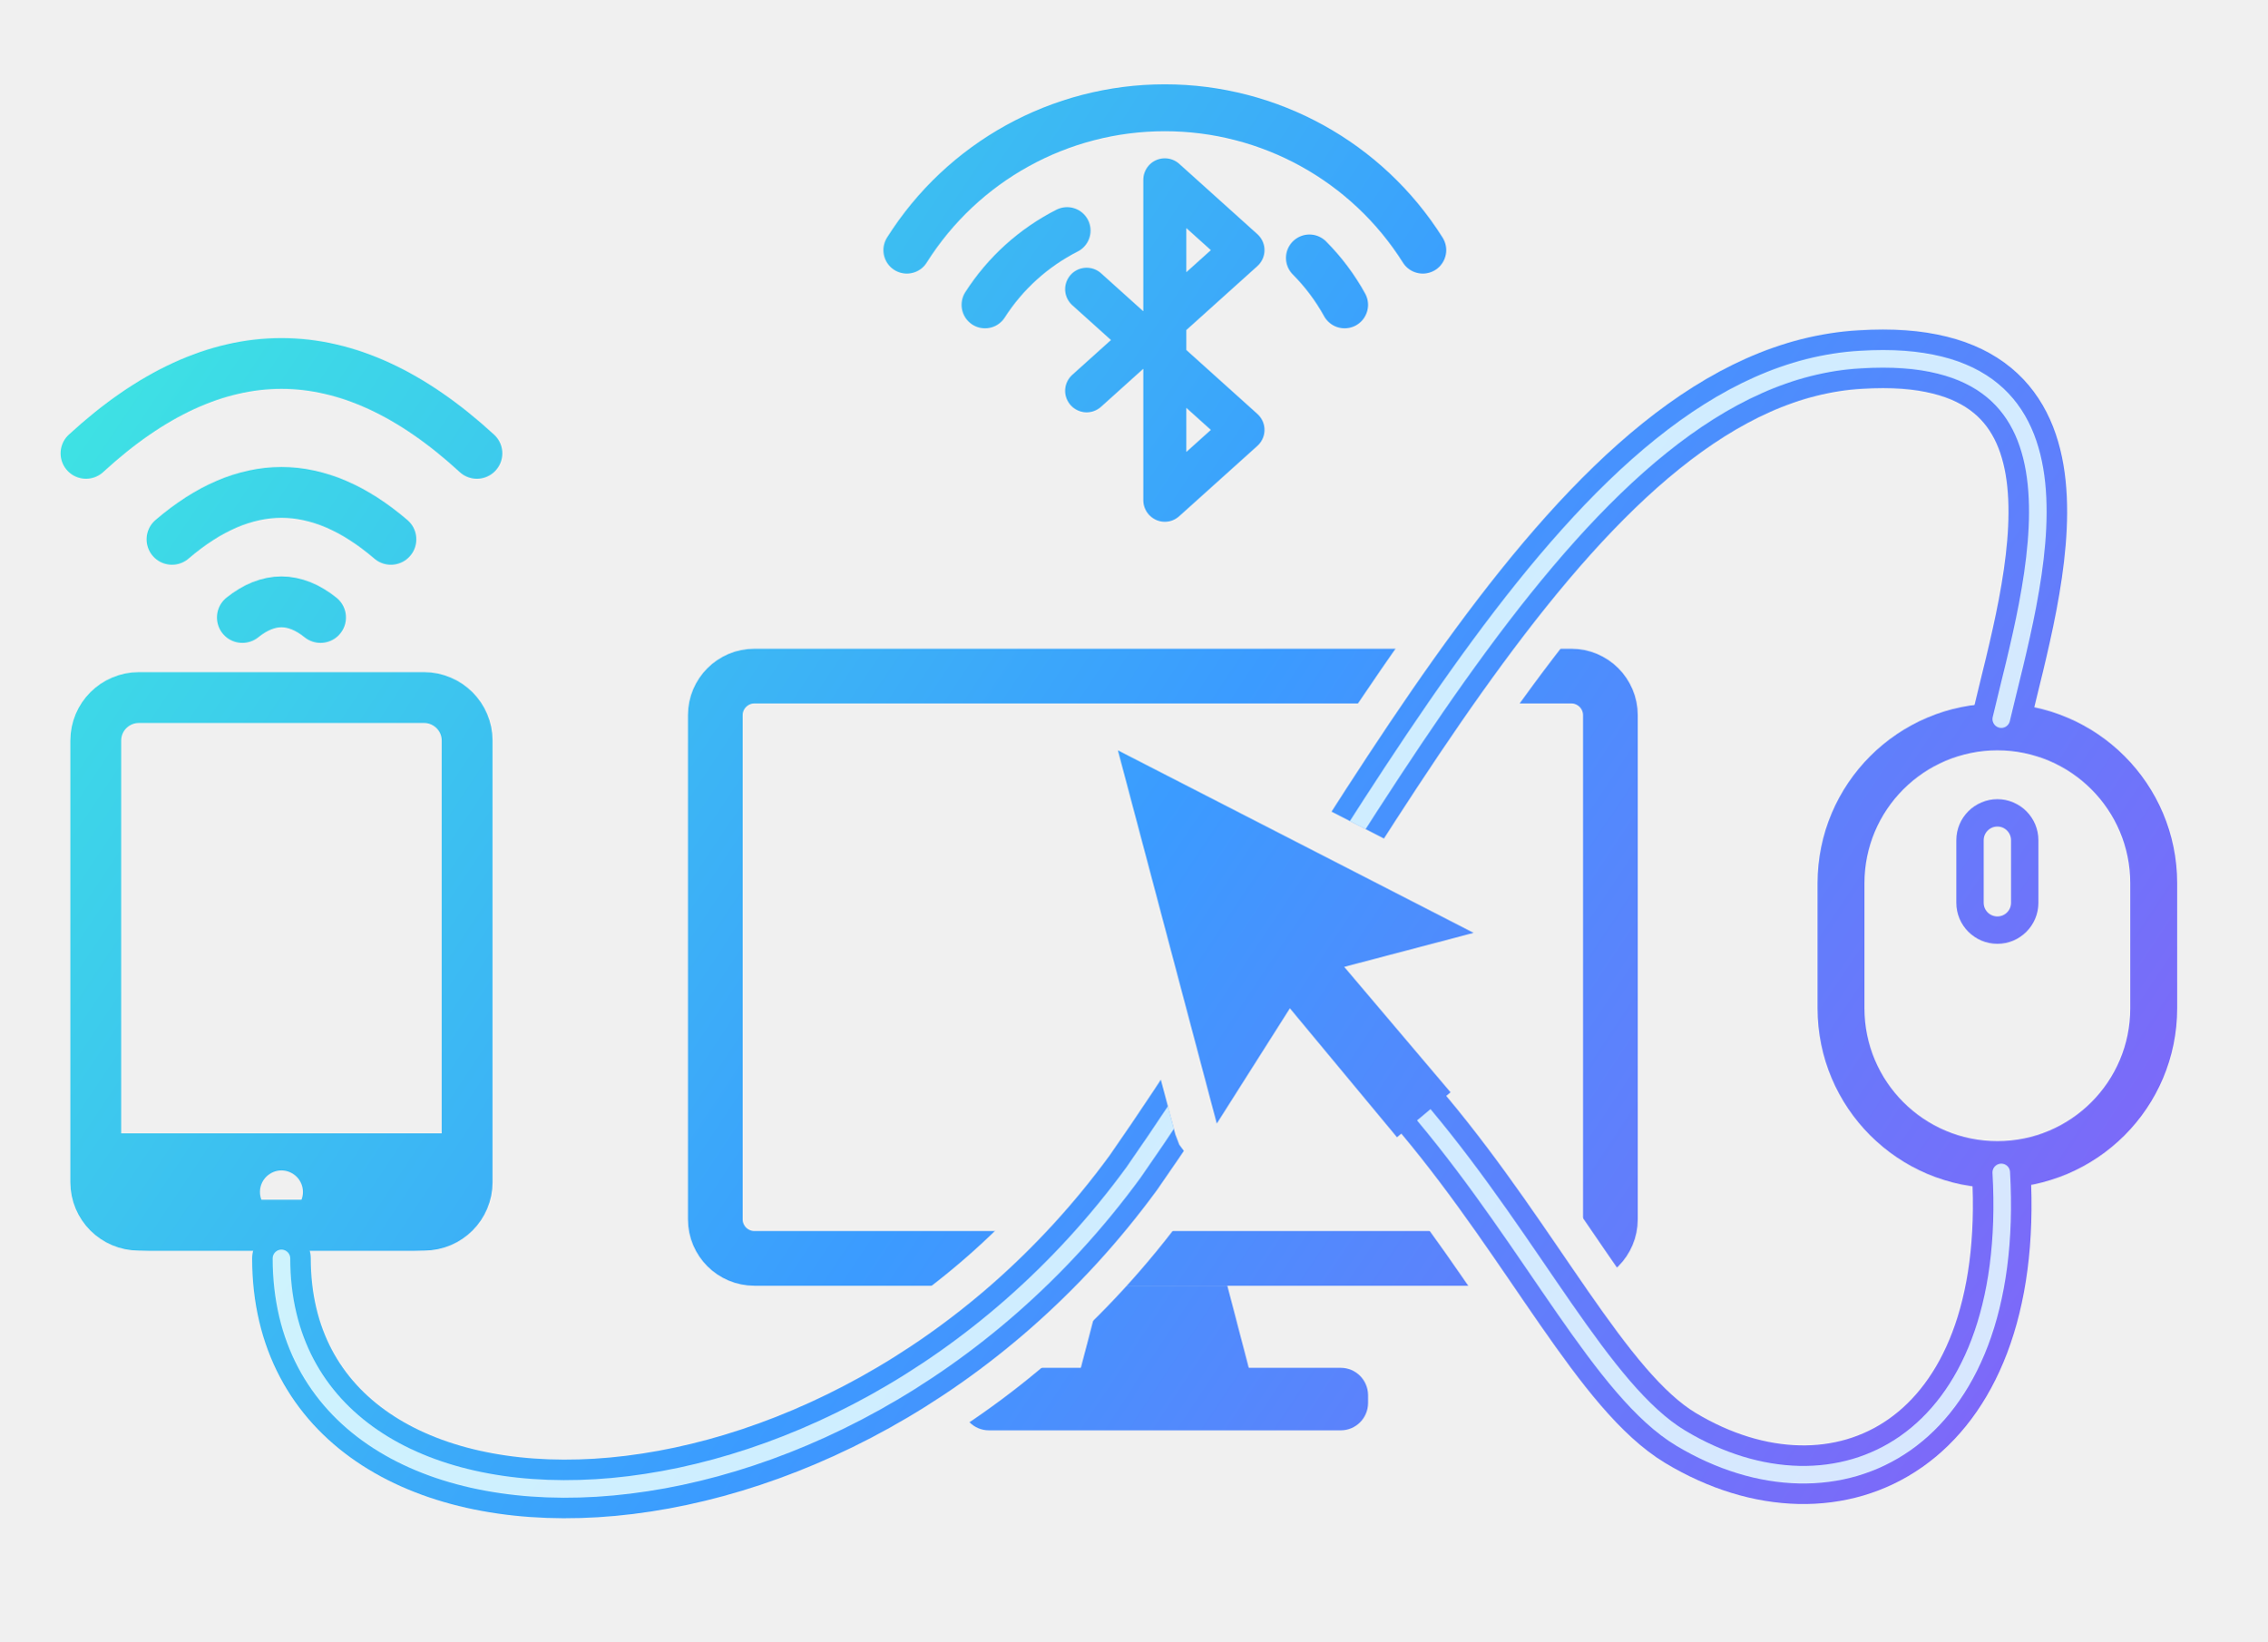
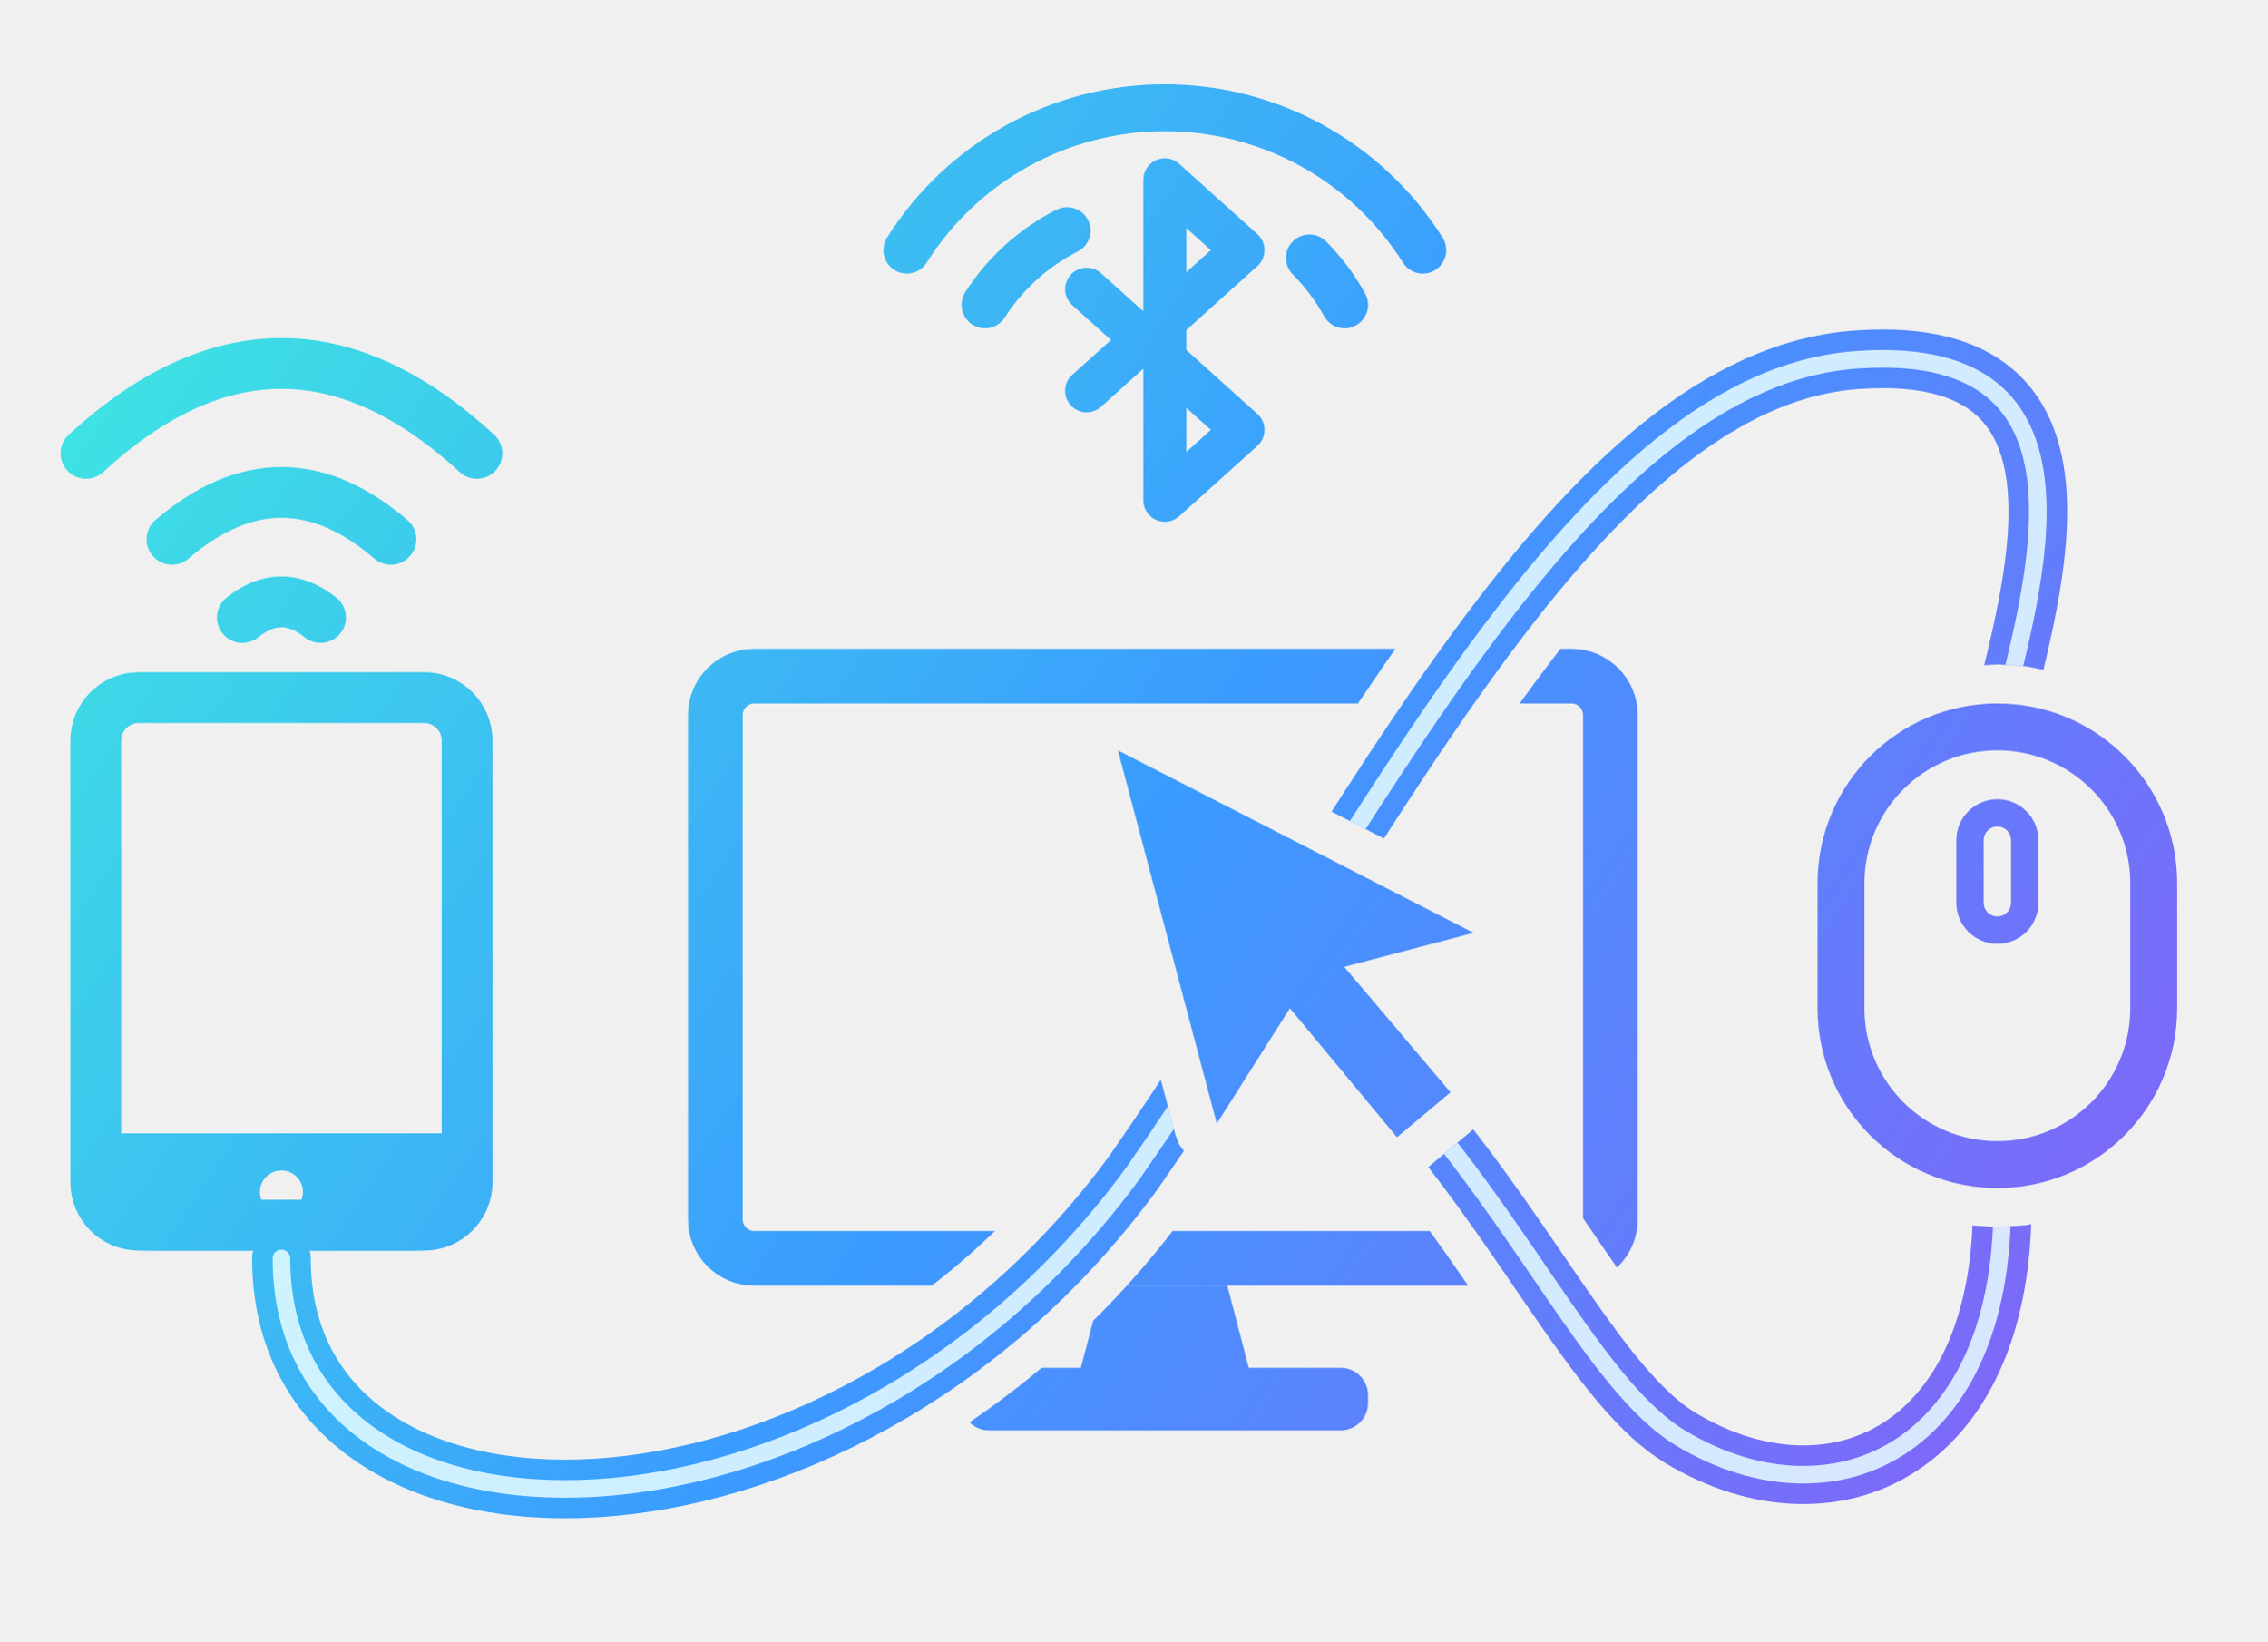
<svg xmlns="http://www.w3.org/2000/svg" viewBox="0 0 580 420" width="580" height="420">
  <defs>
    <linearGradient id="g" gradientUnits="userSpaceOnUse" x1="20" y1="40" x2="560" y2="400">
      <stop offset="0" stop-color="#3EEBE0" />
      <stop offset="0.5" stop-color="#3B9BFF" />
      <stop offset="1" stop-color="#8E5CF7" />
    </linearGradient>
    <path id="cableA" d="M72 322C72 404 214 404 290 300C350 214 404 96 476 92C540 88 520 150 512 184" />
    <path id="cableB" d="M512 300C516 370 470 392 430 368C410 356 392.5 319 364.3 285.3" />
    <path id="rune" d="M278 74L318 110L298 128V46L318 64L278 100" />
    <path id="arrow" d="M286.0 192.0L311.3 287.5L330.0 258.0L357.4 291.0L371.1 279.5L343.9 247.4L377.0 238.7Z" />
    <mask id="monitorMask" maskUnits="userSpaceOnUse" x="0" y="0" width="580" height="420">
      <rect x="0" y="0" width="580" height="420" fill="#fff" />
      <use href="#cableA" fill="none" stroke="#000" stroke-width="34" />
      <use href="#cableB" fill="none" stroke="#000" stroke-width="34" />
    </mask>
-     <clipPath id="cursorGap" clipPathUnits="userSpaceOnUse">
-       <path clip-rule="evenodd" d="M0 0H580V420H0ZM291.0 182.2L288.4 181.3L285.6 181.0L282.8 181.5L280.3 182.6L278.1 184.4L276.4 186.6L275.4 189.2L275.0 192.0L275.4 194.8L300.7 290.3L301.7 292.9L303.4 295.2L305.7 296.9L308.2 298.1L311.0 298.5L313.8 298.2L316.5 297.2L318.8 295.6L320.6 293.4L331.2 276.7L348.9 298.0L351.1 300.0L353.6 301.3L356.4 302.0L359.3 301.8L362.0 301.0L364.5 299.4L378.2 287.9L380.1 285.8L381.4 283.2L382.1 280.4L381.9 277.6L381.1 274.8L379.5 272.4L363.6 253.6L379.8 249.3L382.5 248.2L384.8 246.4L386.6 244.1L387.7 241.3L388.0 238.4L387.5 235.5L386.3 232.8L384.4 230.6L382.0 228.9Z" />
+     <clipPath id="cableGap" clipPathUnits="userSpaceOnUse">
+       <path clip-rule="evenodd" d="M0 0H580V420H0ZM291.0 182.2L288.4 181.3L285.6 181.0L282.8 181.5L280.3 182.6L278.1 184.4L276.4 186.6L275.4 189.2L275.0 192.0L275.4 194.8L300.7 290.3L301.7 292.9L303.4 295.2L305.7 296.9L308.2 298.1L311.0 298.5L313.8 298.2L316.5 297.2L318.8 295.6L320.6 293.4L331.2 276.7L348.9 298.0L351.1 300.0L353.6 301.3L356.4 302.0L359.3 301.8L362.0 301.0L364.5 299.4L378.2 287.9L380.1 285.8L381.4 283.2L382.1 280.4L381.9 277.6L381.1 274.8L379.5 272.4L363.6 253.6L379.8 249.3L382.5 248.2L384.8 246.4L386.6 244.1L387.7 241.3L388.0 238.4L387.5 235.5L386.3 232.8L384.4 230.6L382.0 228.9ZM455.0 258.0L455.5 265.3L456.9 272.5L459.3 279.4L462.5 286.0L466.6 292.1L471.4 297.6L476.9 302.4L483.0 306.5L489.6 309.7L496.5 312.1L503.7 313.5L511.0 314.0L518.3 313.5L525.5 312.1L532.4 309.7L539.0 306.5L545.1 302.4L550.6 297.6L555.4 292.1L559.5 286.0L562.7 279.4L565.1 272.5L566.5 265.3L567.0 258.0L567.0 226.0L566.5 218.7L565.1 211.5L562.7 204.6L559.5 198.0L555.4 191.9L550.6 186.4L545.1 181.6L539.0 177.5L532.4 174.3L525.5 171.9L518.3 170.5L511.0 170.0L503.7 170.5L496.5 171.9L489.6 174.3L483.0 177.5L476.9 181.6L471.4 186.4L466.6 191.9L462.5 198.0L459.3 204.6L456.9 211.5L455.5 218.7L455.0 226.0Z" />
    </clipPath>
  </defs>
  <g fill="none" stroke="url(#g)" stroke-width="13" stroke-linejoin="round">
    <rect x="24.5" y="178.5" width="95" height="135" rx="11" />
  </g>
  <path d="M24 290H120V306Q120 320 106 320H38Q24 320 24 306ZM66.5 305a5.5 5.5 0 1 0 11 0a5.5 5.5 0 1 0-11 0Z" fill="url(#g)" fill-rule="evenodd" />
  <g fill="none" stroke="url(#g)" stroke-width="13" stroke-linecap="round">
    <path d="M22 116Q72 70 122 116" />
    <path d="M44 138Q72 114 100 138" />
    <path d="M62 158Q72 150 82 158" />
  </g>
  <g mask="url(#monitorMask)">
    <rect x="183" y="173" width="229" height="149" rx="10" fill="none" stroke="url(#g)" stroke-width="14" />
    <path d="M282 329H314L320 352H276Z" fill="url(#g)" />
    <rect x="246" y="350" width="104" height="16" rx="7" fill="url(#g)" />
  </g>
  <g fill="none" stroke="url(#g)" stroke-width="12" stroke-linecap="round">
    <path d="M232 64A78 78 0 0 1 364 64" />
    <path d="M252 78A54 54 0 0 1 273 59" />
    <path d="M335 66A54 54 0 0 1 344 78" />
  </g>
  <use href="#rune" fill="none" stroke="url(#g)" stroke-width="11" stroke-linecap="round" stroke-linejoin="round" />
  <rect x="471" y="186" width="80" height="112" rx="40" fill="none" stroke="url(#g)" stroke-width="12" />
  <rect x="504" y="208" width="14" height="30" rx="7" fill="none" stroke="url(#g)" stroke-width="7" />
-   <g clip-path="url(#cursorGap)" fill="none" stroke-linecap="round">
+   <g clip-path="url(#cableGap)" fill="none" stroke-linecap="round">
    <use href="#cableA" stroke="url(#g)" stroke-width="15" />
+     <use href="#cableB" stroke="url(#g)" stroke-width="15" />
    <use href="#cableA" stroke="#E8FDFF" stroke-opacity="0.85" stroke-width="4.5" />
-   </g>
-   <g fill="none" stroke-linecap="round">
-     <use href="#cableB" stroke="url(#g)" stroke-width="15" />
    <use href="#cableB" stroke="#E8FDFF" stroke-opacity="0.85" stroke-width="4.5" />
  </g>
  <use href="#arrow" fill="url(#g)" />
</svg>
